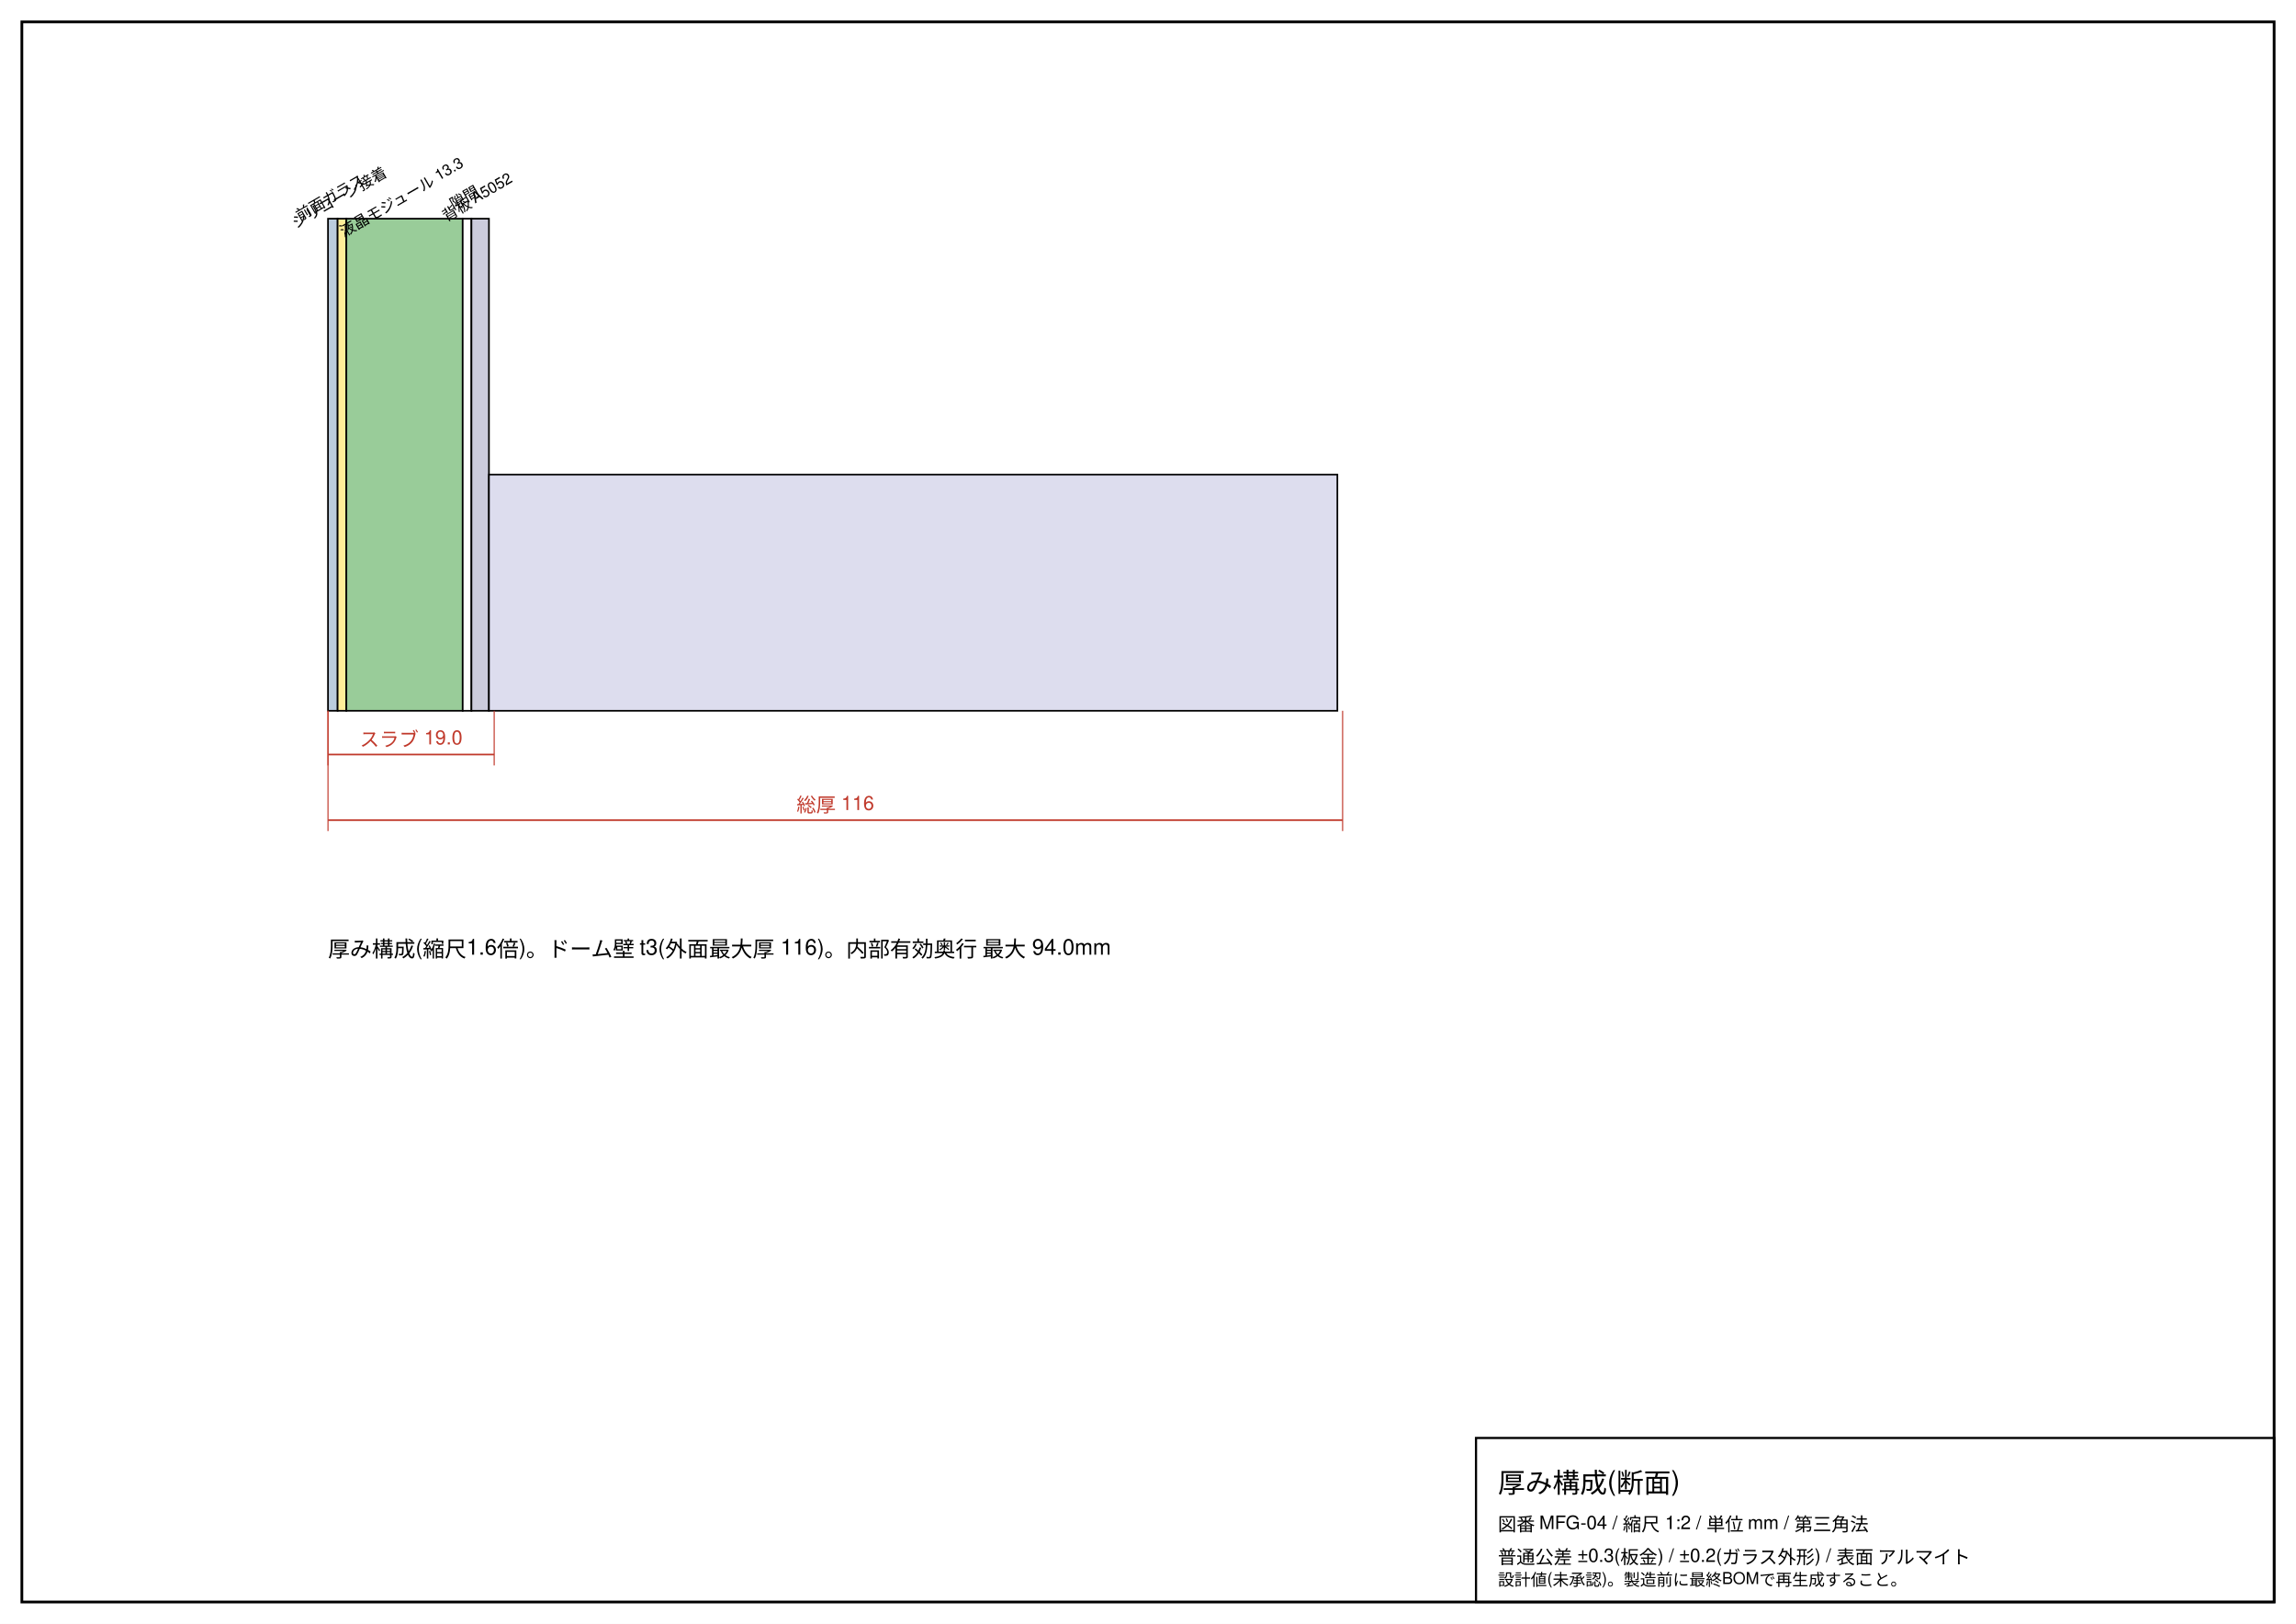
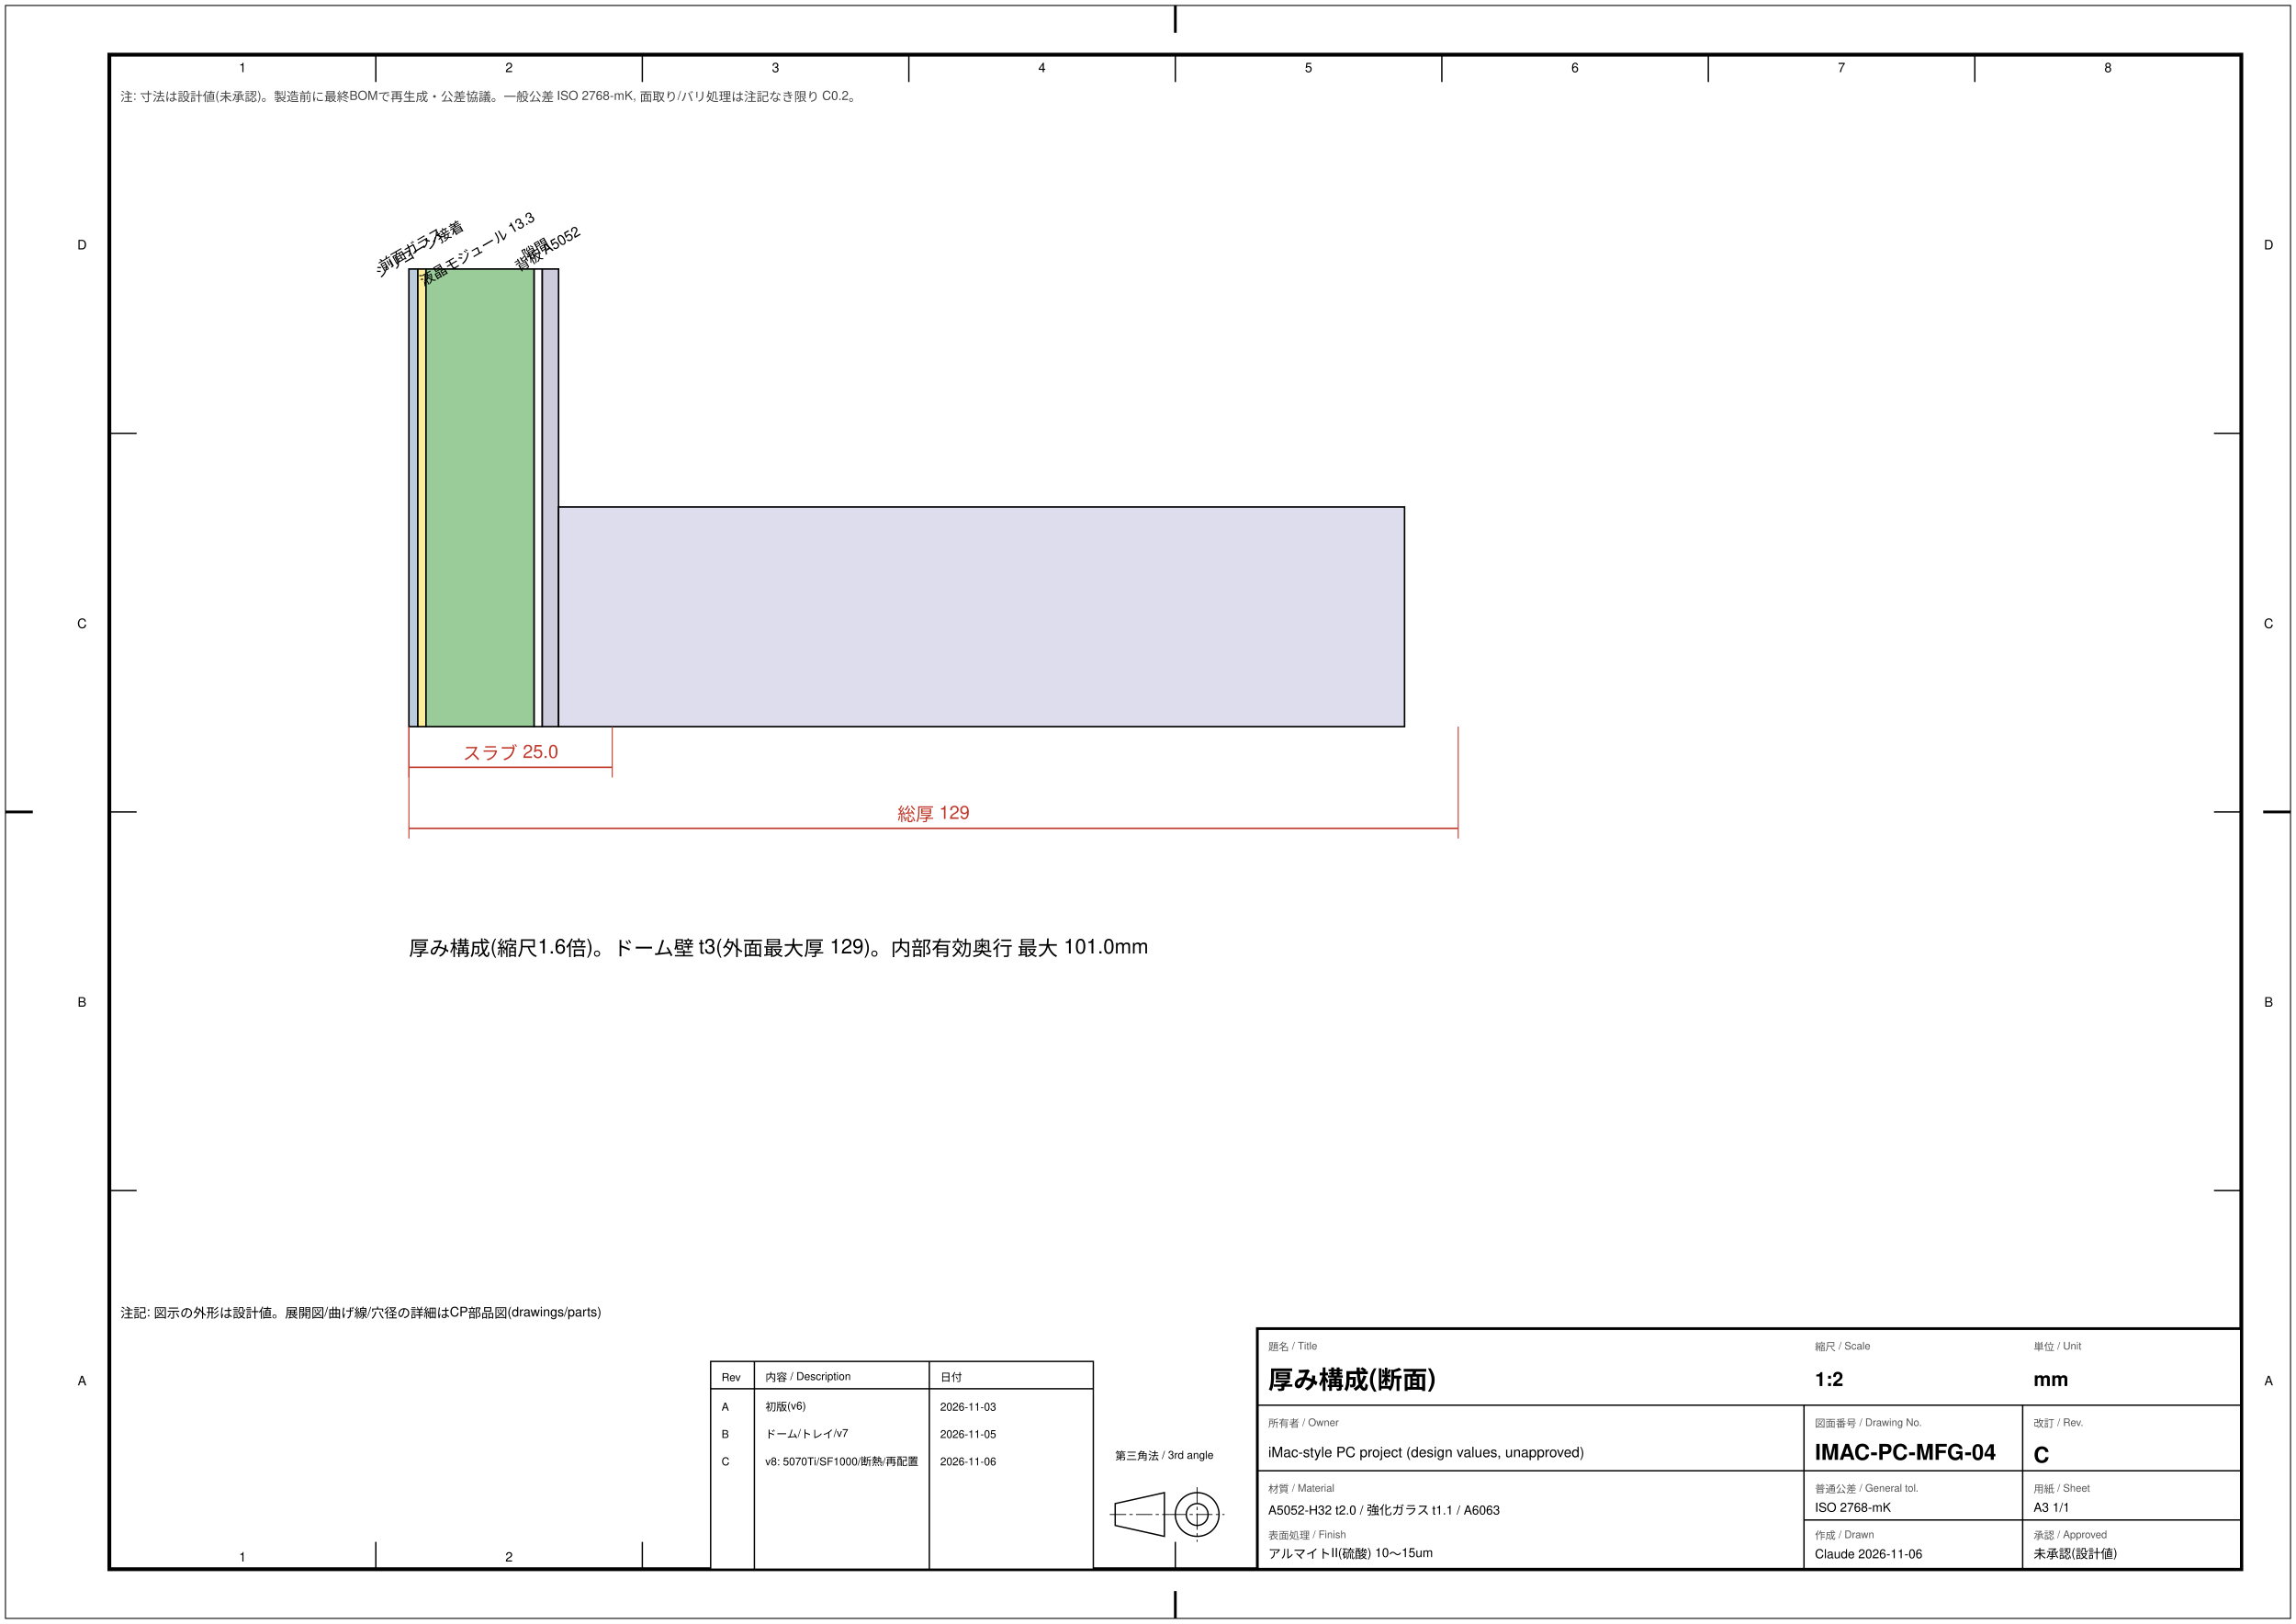
<svg xmlns="http://www.w3.org/2000/svg" viewBox="0 0 420 297" font-family="Helvetica,Arial,sans-serif">
  <rect width="100%" height="100%" fill="#fff" />
-   <rect x="4" y="4" width="412" height="289" fill="none" stroke="#000" stroke-width="0.5" />
-   <rect x="270" y="263" width="146" height="30" fill="none" stroke="#000" stroke-width="0.4" />
-   <text x="274" y="273" font-size="5">厚み構成(断面)</text>
-   <text x="274" y="280" font-size="3.4">図番 MFG-04 / 縮尺 1:2 / 単位 mm / 第三角法</text>
-   <text x="274" y="286" font-size="3.4">普通公差 ±0.3(板金) / ±0.2(ガラス外形) / 表面 アルマイト</text>
-   <text x="274" y="290" font-size="3">設計値(未承認)。製造前に最終BOMで再生成すること。</text>
-   <rect x="60" y="40" width="1.76" height="90" fill="#bcd" stroke="#000" stroke-width=".3" />
-   <text x="60.88" y="37" font-size="2.8" text-anchor="middle" transform="rotate(-30 60.88 37)">前面ガラス</text>
-   <rect x="61.76" y="40" width="1.6" height="90" fill="#fe9" stroke="#000" stroke-width=".3" />
-   <text x="62.56" y="37" font-size="2.8" text-anchor="middle" transform="rotate(-30 62.56 37)">シリコーン接着</text>
-   <rect x="63.36" y="40" width="21.28" height="90" fill="#9c9" stroke="#000" stroke-width=".3" />
-   <text x="74.0" y="37" font-size="2.8" text-anchor="middle" transform="rotate(-30 74.0 37)">液晶モジュール 13.3</text>
-   <rect x="84.64" y="40" width="1.6" height="90" fill="#fff" stroke="#000" stroke-width=".3" />
-   <text x="85.44" y="37" font-size="2.8" text-anchor="middle" transform="rotate(-30 85.44 37)">隙間</text>
-   <rect x="86.24" y="40" width="3.2" height="90" fill="#ccd" stroke="#000" stroke-width=".3" />
-   <text x="87.84" y="37" font-size="2.8" text-anchor="middle" transform="rotate(-30 87.84 37)">背板 A5052</text>
-   <rect x="89.44" y="86.8" width="155.2" height="43.2" fill="#dde" stroke="#000" stroke-width=".3" />
-   <line x1="60" y1="138" x2="90.4" y2="138" stroke="#c0392b" stroke-width="0.3" />
-   <line x1="60" y1="130" x2="60" y2="140" stroke="#c0392b" stroke-width="0.2" />
-   <line x1="90.4" y1="130" x2="90.4" y2="140" stroke="#c0392b" stroke-width="0.2" />
-   <text x="75.2" y="136.5" font-size="3.6" text-anchor="middle" fill="#c0392b">スラブ 19.0</text>
-   <line x1="60" y1="150" x2="245.6" y2="150" stroke="#c0392b" stroke-width="0.3" />
-   <line x1="60" y1="130" x2="60" y2="152" stroke="#c0392b" stroke-width="0.2" />
-   <line x1="245.6" y1="130" x2="245.6" y2="152" stroke="#c0392b" stroke-width="0.2" />
-   <text x="152.8" y="148.5" font-size="3.6" text-anchor="middle" fill="#c0392b">総厚 116</text>
-   <text x="60" y="175" font-size="4">厚み構成(縮尺1.6倍)。ドーム壁 t3(外面最大厚 116)。内部有効奥行 最大 94.0mm</text>
+   <rect x="1" y="1" width="418" height="295" fill="none" stroke="#000" stroke-width=".18" />
+   <rect x="20" y="10" width="390" height="277" fill="none" stroke="#000" stroke-width=".7" />
+   <line x1="68.75" y1="10" x2="68.75" y2="15" stroke="#000" stroke-width="0.25" />
+   <line x1="68.75" y1="287" x2="68.75" y2="282" stroke="#000" stroke-width="0.25" />
+   <text x="44.38" y="13.20" font-size="2.4" text-anchor="middle" font-weight="normal" fill="#000">1</text>
+   <text x="44.38" y="285.60" font-size="2.4" text-anchor="middle" font-weight="normal" fill="#000">1</text>
+   <line x1="117.5" y1="10" x2="117.5" y2="15" stroke="#000" stroke-width="0.25" />
+   <line x1="117.5" y1="287" x2="117.5" y2="282" stroke="#000" stroke-width="0.25" />
+   <text x="93.12" y="13.20" font-size="2.4" text-anchor="middle" font-weight="normal" fill="#000">2</text>
+   <text x="93.12" y="285.60" font-size="2.4" text-anchor="middle" font-weight="normal" fill="#000">2</text>
+   <line x1="166.25" y1="10" x2="166.25" y2="15" stroke="#000" stroke-width="0.25" />
+   <line x1="166.25" y1="287" x2="166.25" y2="282" stroke="#000" stroke-width="0.25" />
+   <text x="141.88" y="13.20" font-size="2.4" text-anchor="middle" font-weight="normal" fill="#000">3</text>
+   <text x="141.88" y="285.60" font-size="2.4" text-anchor="middle" font-weight="normal" fill="#000">3</text>
+   <line x1="215.0" y1="10" x2="215.0" y2="15" stroke="#000" stroke-width="0.25" />
+   <line x1="215.0" y1="287" x2="215.0" y2="282" stroke="#000" stroke-width="0.25" />
+   <text x="190.62" y="13.20" font-size="2.4" text-anchor="middle" font-weight="normal" fill="#000">4</text>
+   <text x="190.62" y="285.60" font-size="2.4" text-anchor="middle" font-weight="normal" fill="#000">4</text>
+   <line x1="263.75" y1="10" x2="263.75" y2="15" stroke="#000" stroke-width="0.25" />
+   <line x1="263.75" y1="287" x2="263.75" y2="282" stroke="#000" stroke-width="0.25" />
+   <text x="239.38" y="13.20" font-size="2.4" text-anchor="middle" font-weight="normal" fill="#000">5</text>
+   <text x="239.38" y="285.60" font-size="2.4" text-anchor="middle" font-weight="normal" fill="#000">5</text>
+   <line x1="312.5" y1="10" x2="312.5" y2="15" stroke="#000" stroke-width="0.25" />
+   <line x1="312.5" y1="287" x2="312.5" y2="282" stroke="#000" stroke-width="0.25" />
+   <text x="288.12" y="13.20" font-size="2.4" text-anchor="middle" font-weight="normal" fill="#000">6</text>
+   <text x="288.12" y="285.60" font-size="2.4" text-anchor="middle" font-weight="normal" fill="#000">6</text>
+   <line x1="361.25" y1="10" x2="361.25" y2="15" stroke="#000" stroke-width="0.25" />
+   <line x1="361.25" y1="287" x2="361.25" y2="282" stroke="#000" stroke-width="0.25" />
+   <text x="336.88" y="13.20" font-size="2.4" text-anchor="middle" font-weight="normal" fill="#000">7</text>
+   <text x="336.88" y="285.60" font-size="2.4" text-anchor="middle" font-weight="normal" fill="#000">7</text>
+   <text x="385.62" y="13.20" font-size="2.4" text-anchor="middle" font-weight="normal" fill="#000">8</text>
+   <text x="385.62" y="285.60" font-size="2.4" text-anchor="middle" font-weight="normal" fill="#000">8</text>
+   <line x1="20" y1="79.25" x2="25" y2="79.25" stroke="#000" stroke-width="0.25" />
+   <line x1="410" y1="79.25" x2="405" y2="79.25" stroke="#000" stroke-width="0.25" />
+   <line x1="20" y1="148.5" x2="25" y2="148.5" stroke="#000" stroke-width="0.25" />
+   <line x1="410" y1="148.5" x2="405" y2="148.5" stroke="#000" stroke-width="0.25" />
+   <line x1="20" y1="217.75" x2="25" y2="217.75" stroke="#000" stroke-width="0.25" />
+   <line x1="410" y1="217.75" x2="405" y2="217.75" stroke="#000" stroke-width="0.25" />
+   <text x="15.00" y="45.62" font-size="2.4" text-anchor="middle" font-weight="normal" fill="#000">D</text>
+   <text x="415.00" y="45.62" font-size="2.4" text-anchor="middle" font-weight="normal" fill="#000">D</text>
+   <text x="15.00" y="114.88" font-size="2.4" text-anchor="middle" font-weight="normal" fill="#000">C</text>
+   <text x="415.00" y="114.88" font-size="2.4" text-anchor="middle" font-weight="normal" fill="#000">C</text>
+   <text x="15.00" y="184.12" font-size="2.4" text-anchor="middle" font-weight="normal" fill="#000">B</text>
+   <text x="415.00" y="184.12" font-size="2.4" text-anchor="middle" font-weight="normal" fill="#000">B</text>
+   <text x="15.00" y="253.38" font-size="2.4" text-anchor="middle" font-weight="normal" fill="#000">A</text>
+   <text x="415.00" y="253.38" font-size="2.4" text-anchor="middle" font-weight="normal" fill="#000">A</text>
+   <line x1="1" y1="148.5" x2="6" y2="148.5" stroke="#000" stroke-width="0.5" />
+   <line x1="414" y1="148.5" x2="419" y2="148.5" stroke="#000" stroke-width="0.5" />
+   <line x1="215.0" y1="1" x2="215.0" y2="6" stroke="#000" stroke-width="0.5" />
+   <line x1="215.0" y1="291" x2="215.0" y2="296" stroke="#000" stroke-width="0.5" />
+   <rect x="230" y="243" width="180" height="44" fill="#fff" stroke="#000" stroke-width=".5" />
+   <line x1="230" y1="257" x2="410" y2="257" stroke="#000" stroke-width="0.25" />
+   <line x1="230" y1="269" x2="410" y2="269" stroke="#000" stroke-width="0.25" />
+   <line x1="330" y1="257" x2="330" y2="287" stroke="#000" stroke-width="0.25" />
+   <line x1="370" y1="257" x2="370" y2="287" stroke="#000" stroke-width="0.25" />
+   <line x1="330" y1="278" x2="410" y2="278" stroke="#000" stroke-width="0.25" />
+   <text x="232.00" y="247.00" font-size="1.9" text-anchor="start" font-weight="normal" fill="#555">題名 / Title</text>
+   <text x="232.00" y="254.00" font-size="4.6" text-anchor="start" font-weight="bold" fill="#000">厚み構成(断面)</text>
+   <text x="232.00" y="261.00" font-size="1.9" text-anchor="start" font-weight="normal" fill="#555">所有者 / Owner</text>
+   <text x="232.00" y="266.50" font-size="2.6" text-anchor="start" font-weight="normal" fill="#000">iMac-style PC project (design values, unapproved)</text>
+   <text x="232.00" y="273.00" font-size="1.9" text-anchor="start" font-weight="normal" fill="#555">材質 / Material</text>
+   <text x="232.00" y="277.00" font-size="2.3" text-anchor="start" font-weight="normal" fill="#000">A5052-H32 t2.0 / 強化ガラス t1.1 / A6063</text>
+   <text x="232.00" y="281.50" font-size="1.9" text-anchor="start" font-weight="normal" fill="#555">表面処理 / Finish</text>
+   <text x="232.00" y="285.00" font-size="2.3" text-anchor="start" font-weight="normal" fill="#000">アルマイトII(硫酸) 10〜15um</text>
+   <text x="332.00" y="261.00" font-size="1.9" text-anchor="start" font-weight="normal" fill="#555">図面番号 / Drawing No.</text>
+   <text x="332.00" y="267.00" font-size="4.0" text-anchor="start" font-weight="bold" fill="#000">IMAC-PC-MFG-04</text>
+   <text x="332.00" y="273.00" font-size="1.9" text-anchor="start" font-weight="normal" fill="#555">普通公差 / General tol.</text>
+   <text x="332.00" y="276.50" font-size="2.3" text-anchor="start" font-weight="normal" fill="#000">ISO 2768-mK</text>
+   <text x="372.00" y="261.00" font-size="1.9" text-anchor="start" font-weight="normal" fill="#555">改訂 / Rev.</text>
+   <text x="372.00" y="267.50" font-size="4.0" text-anchor="start" font-weight="bold" fill="#000">C</text>
+   <text x="372.00" y="273.00" font-size="1.9" text-anchor="start" font-weight="normal" fill="#555">用紙 / Sheet</text>
+   <text x="372.00" y="276.50" font-size="2.3" text-anchor="start" font-weight="normal" fill="#000">A3  1/1</text>
+   <text x="332.00" y="247.00" font-size="1.9" text-anchor="start" font-weight="normal" fill="#555">縮尺 / Scale</text>
+   <text x="332.00" y="253.50" font-size="3.6" text-anchor="start" font-weight="bold" fill="#000">1:2</text>
+   <text x="372.00" y="247.00" font-size="1.9" text-anchor="start" font-weight="normal" fill="#555">単位 / Unit</text>
+   <text x="372.00" y="253.50" font-size="3.6" text-anchor="start" font-weight="bold" fill="#000">mm</text>
+   <text x="332.00" y="281.50" font-size="1.9" text-anchor="start" font-weight="normal" fill="#555">作成 / Drawn</text>
+   <text x="332.00" y="285.00" font-size="2.3" text-anchor="start" font-weight="normal" fill="#000">Claude 2026-11-06</text>
+   <text x="372.00" y="281.50" font-size="1.9" text-anchor="start" font-weight="normal" fill="#555">承認 / Approved</text>
+   <text x="372.00" y="285.00" font-size="2.3" text-anchor="start" font-weight="normal" fill="#000">未承認(設計値)</text>
+   <g transform="translate(204,273)" stroke="#000" stroke-width=".25" fill="none">
+     <path d="M0,2 L9,0 L9,8 L0,6 Z" />
+     <line x1="-1" y1="4" x2="10" y2="4" stroke="#000" stroke-width="0.15" stroke-dasharray="3,0.6,0.6,0.6" />
+     <circle cx="15" cy="4" r="4" />
+     <circle cx="15" cy="4" r="2" />
+     <line x1="10" y1="4" x2="20" y2="4" stroke="#000" stroke-width="0.15" stroke-dasharray="3,0.6,0.6,0.6" />
+     <line x1="15" y1="-1" x2="15" y2="9" stroke="#000" stroke-width="0.15" stroke-dasharray="3,0.6,0.6,0.6" />
+   </g>
+   <text x="204.00" y="267.00" font-size="2.0" text-anchor="start" font-weight="normal" fill="#000">第三角法 / 3rd angle</text>
+   <rect x="130" y="249" width="70" height="38" fill="#fff" stroke="#000" stroke-width=".25" />
+   <line x1="130" y1="254" x2="200" y2="254" stroke="#000" stroke-width="0.25" />
+   <line x1="138" y1="249" x2="138" y2="287" stroke="#000" stroke-width="0.25" />
+   <line x1="170" y1="249" x2="170" y2="287" stroke="#000" stroke-width="0.25" />
+   <text x="132.00" y="252.60" font-size="2.0" text-anchor="start" font-weight="normal" fill="#000">Rev</text>
+   <text x="140.00" y="252.60" font-size="2.0" text-anchor="start" font-weight="normal" fill="#000">内容 / Description</text>
+   <text x="172.00" y="252.60" font-size="2.0" text-anchor="start" font-weight="normal" fill="#000">日付</text>
+   <text x="132.00" y="258.00" font-size="2.0" text-anchor="start" font-weight="normal" fill="#000">A</text>
+   <text x="140.00" y="258.00" font-size="2.0" text-anchor="start" font-weight="normal" fill="#000">初版(v6)</text>
+   <text x="172.00" y="258.00" font-size="2.0" text-anchor="start" font-weight="normal" fill="#000">2026-11-03</text>
+   <text x="132.00" y="263.00" font-size="2.0" text-anchor="start" font-weight="normal" fill="#000">B</text>
+   <text x="140.00" y="263.00" font-size="2.0" text-anchor="start" font-weight="normal" fill="#000">ドーム/トレイ/v7</text>
+   <text x="172.00" y="263.00" font-size="2.0" text-anchor="start" font-weight="normal" fill="#000">2026-11-05</text>
+   <text x="132.00" y="268.00" font-size="2.0" text-anchor="start" font-weight="normal" fill="#000">C</text>
+   <text x="140.00" y="268.00" font-size="2.0" text-anchor="start" font-weight="normal" fill="#000">v8: 5070Ti/SF1000/断熱/再配置</text>
+   <text x="172.00" y="268.00" font-size="2.0" text-anchor="start" font-weight="normal" fill="#000">2026-11-06</text>
+   <text x="22.00" y="241.00" font-size="2.4" text-anchor="start" font-weight="normal" fill="#000">注記: 図示の外形は設計値。展開図/曲げ線/穴径の詳細はCP部品図(drawings/parts)</text>
+   <text x="22.00" y="18.50" font-size="2.3" text-anchor="start" font-weight="normal" fill="#444">注: 寸法は設計値(未承認)。製造前に最終BOMで再生成・公差協議。一般公差 ISO 2768-mK, 面取り/バリ処理は注記なき限り C0.2。</text>
+   <g transform="translate(19,12) scale(0.93)">
+     <rect x="60" y="40" width="1.76" height="90" fill="#bcd" stroke="#000" stroke-width=".3" />
+     <text x="60.88" y="37" font-size="2.8" text-anchor="middle" transform="rotate(-30 60.88 37)">前面ガラス</text>
+     <rect x="61.76" y="40" width="1.6" height="90" fill="#fe9" stroke="#000" stroke-width=".3" />
+     <text x="62.56" y="37" font-size="2.8" text-anchor="middle" transform="rotate(-30 62.56 37)">シリコーン接着</text>
+     <rect x="63.36" y="40" width="21.28" height="90" fill="#9c9" stroke="#000" stroke-width=".3" />
+     <text x="74.0" y="37" font-size="2.8" text-anchor="middle" transform="rotate(-30 74.0 37)">液晶モジュール 13.3</text>
+     <rect x="84.64" y="40" width="1.6" height="90" fill="#fff" stroke="#000" stroke-width=".3" />
+     <text x="85.44" y="37" font-size="2.8" text-anchor="middle" transform="rotate(-30 85.44 37)">隙間</text>
+     <rect x="86.24" y="40" width="3.2" height="90" fill="#ccd" stroke="#000" stroke-width=".3" />
+     <text x="87.84" y="37" font-size="2.8" text-anchor="middle" transform="rotate(-30 87.84 37)">背板 A5052</text>
+     <rect x="89.44" y="86.8" width="166.4" height="43.2" fill="#dde" stroke="#000" stroke-width=".3" />
+     <line x1="60" y1="138" x2="100.0" y2="138" stroke="#c0392b" stroke-width="0.3" />
+     <line x1="60" y1="130" x2="60" y2="140" stroke="#c0392b" stroke-width="0.2" />
+     <line x1="100.0" y1="130" x2="100.0" y2="140" stroke="#c0392b" stroke-width="0.2" />
+     <text x="80.0" y="136.5" font-size="3.6" text-anchor="middle" fill="#c0392b">スラブ 25.0</text>
+     <line x1="60" y1="150" x2="266.4" y2="150" stroke="#c0392b" stroke-width="0.3" />
+     <line x1="60" y1="130" x2="60" y2="152" stroke="#c0392b" stroke-width="0.2" />
+     <line x1="266.4" y1="130" x2="266.4" y2="152" stroke="#c0392b" stroke-width="0.2" />
+     <text x="163.2" y="148.5" font-size="3.6" text-anchor="middle" fill="#c0392b">総厚 129</text>
+     <text x="60" y="175" font-size="4">厚み構成(縮尺1.6倍)。ドーム壁 t3(外面最大厚 129)。内部有効奥行 最大 101.0mm</text>
+   </g>
</svg>
